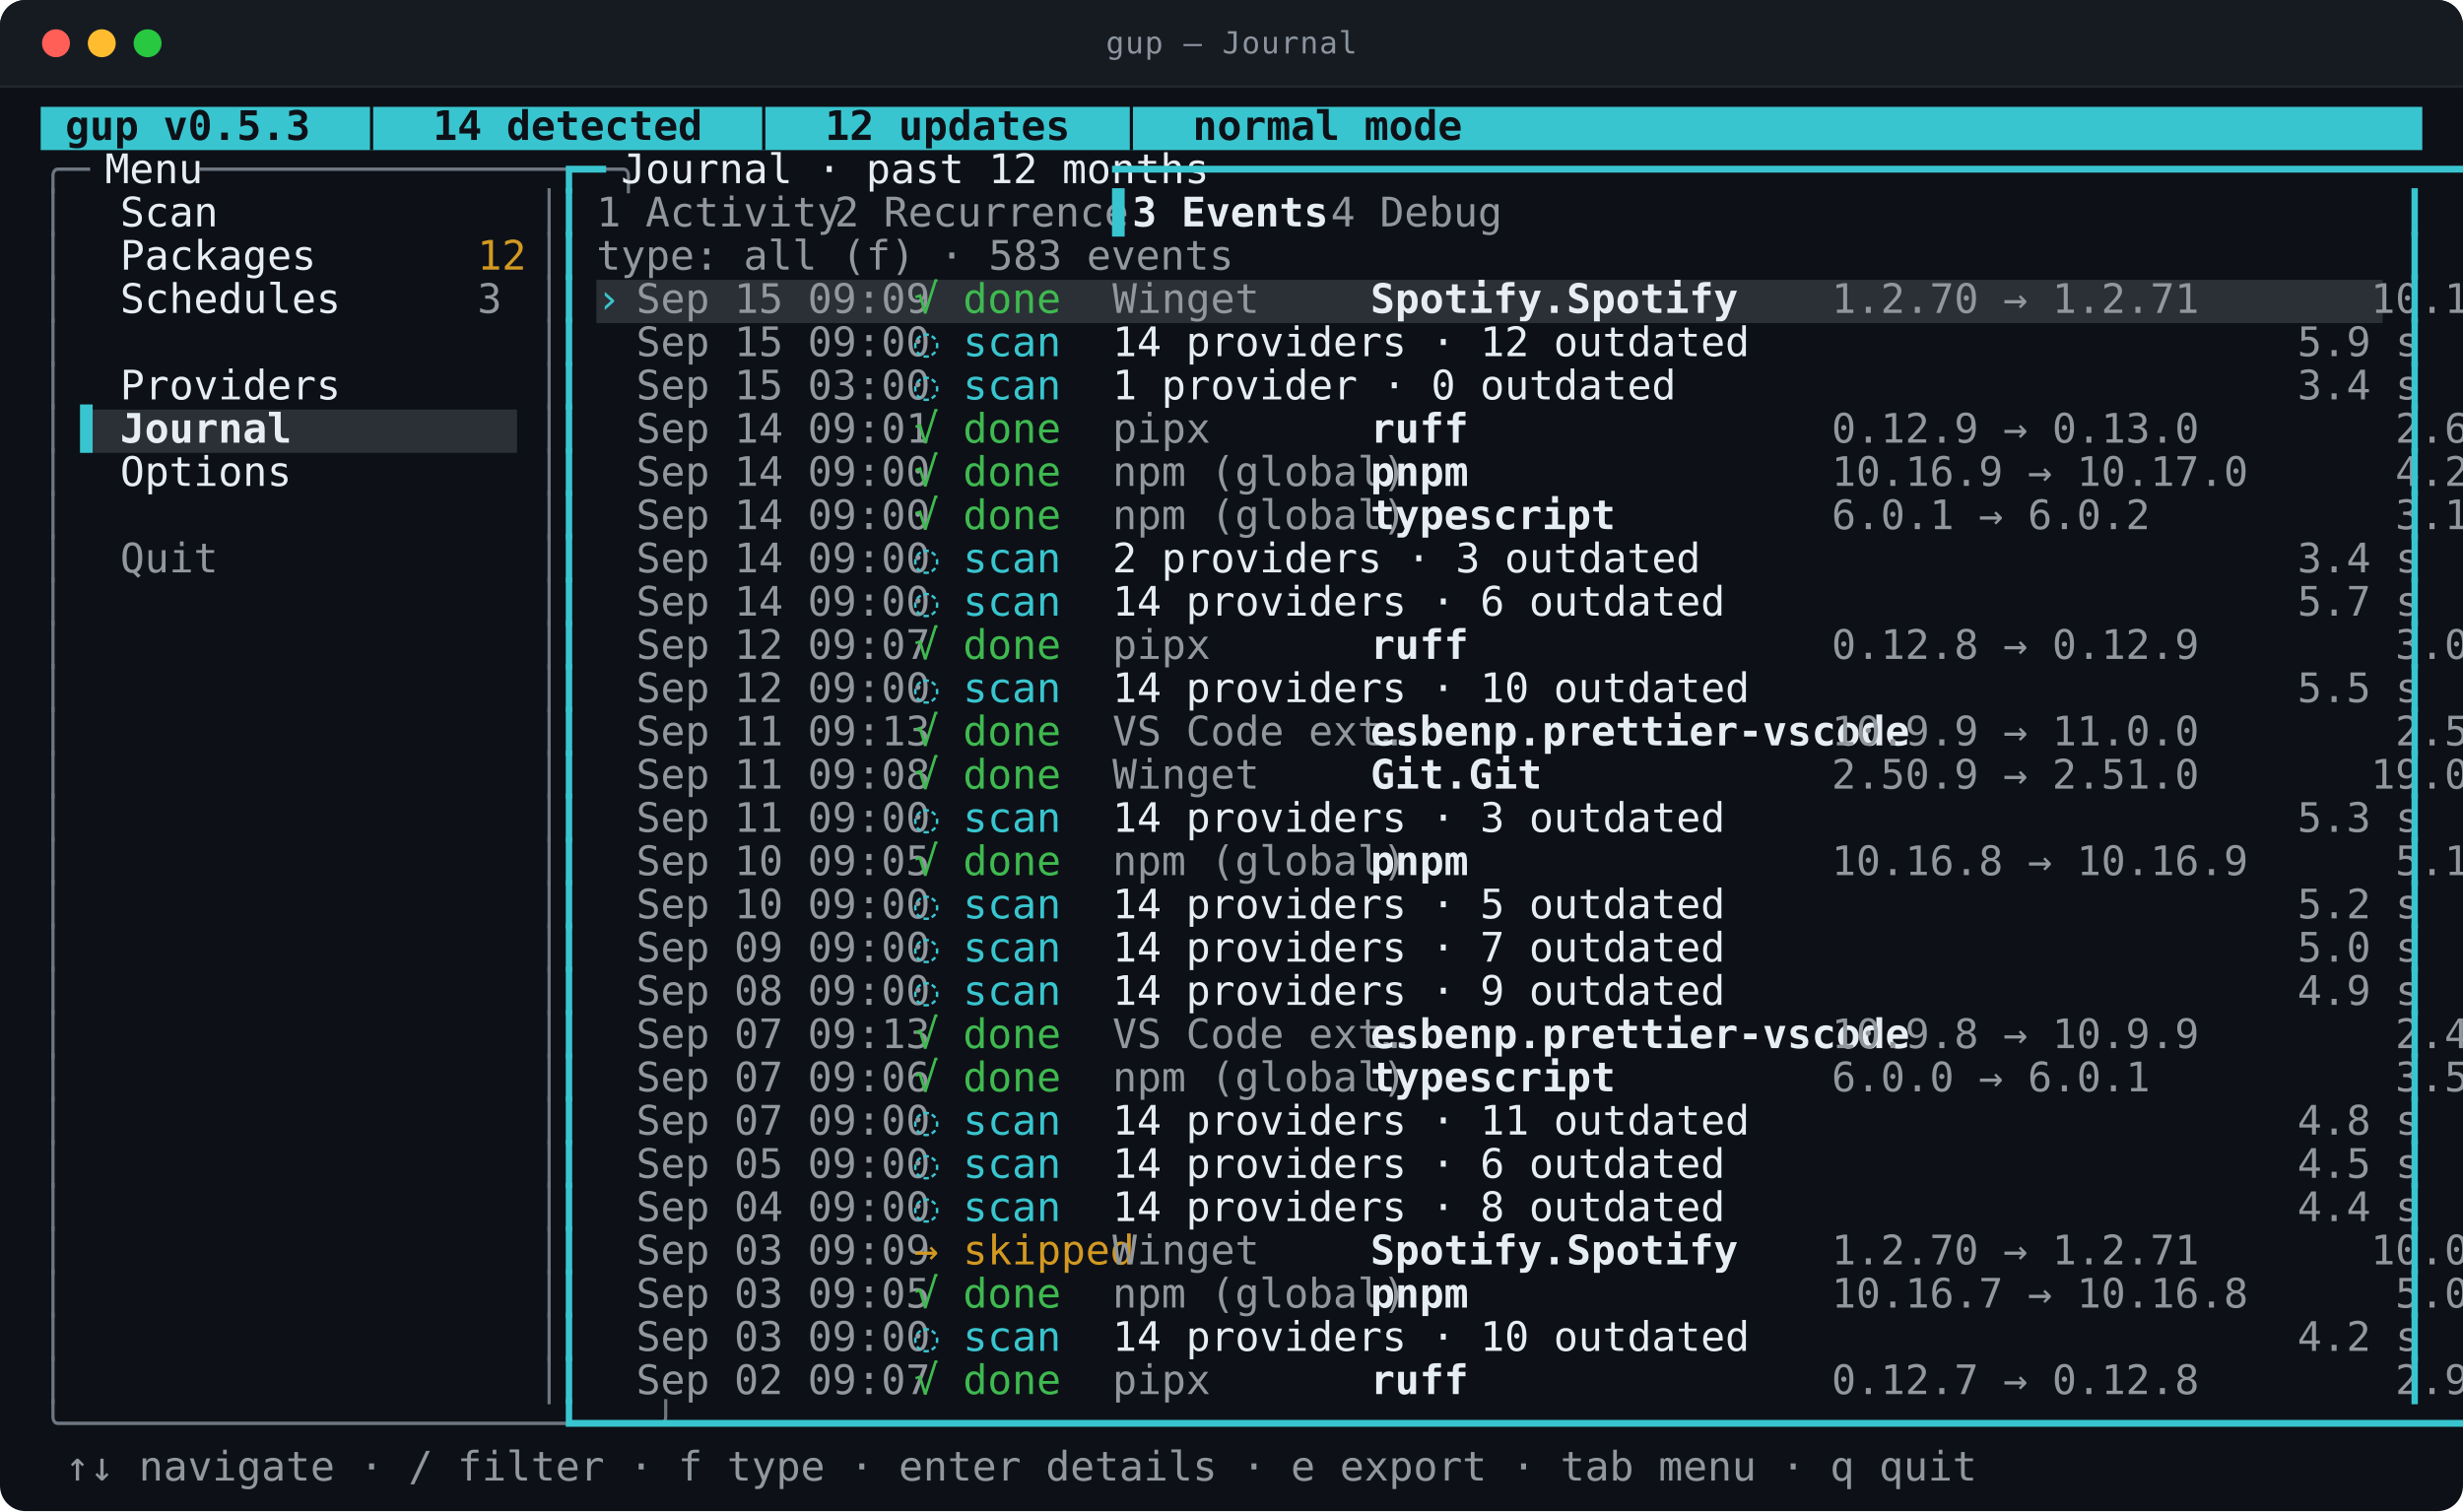
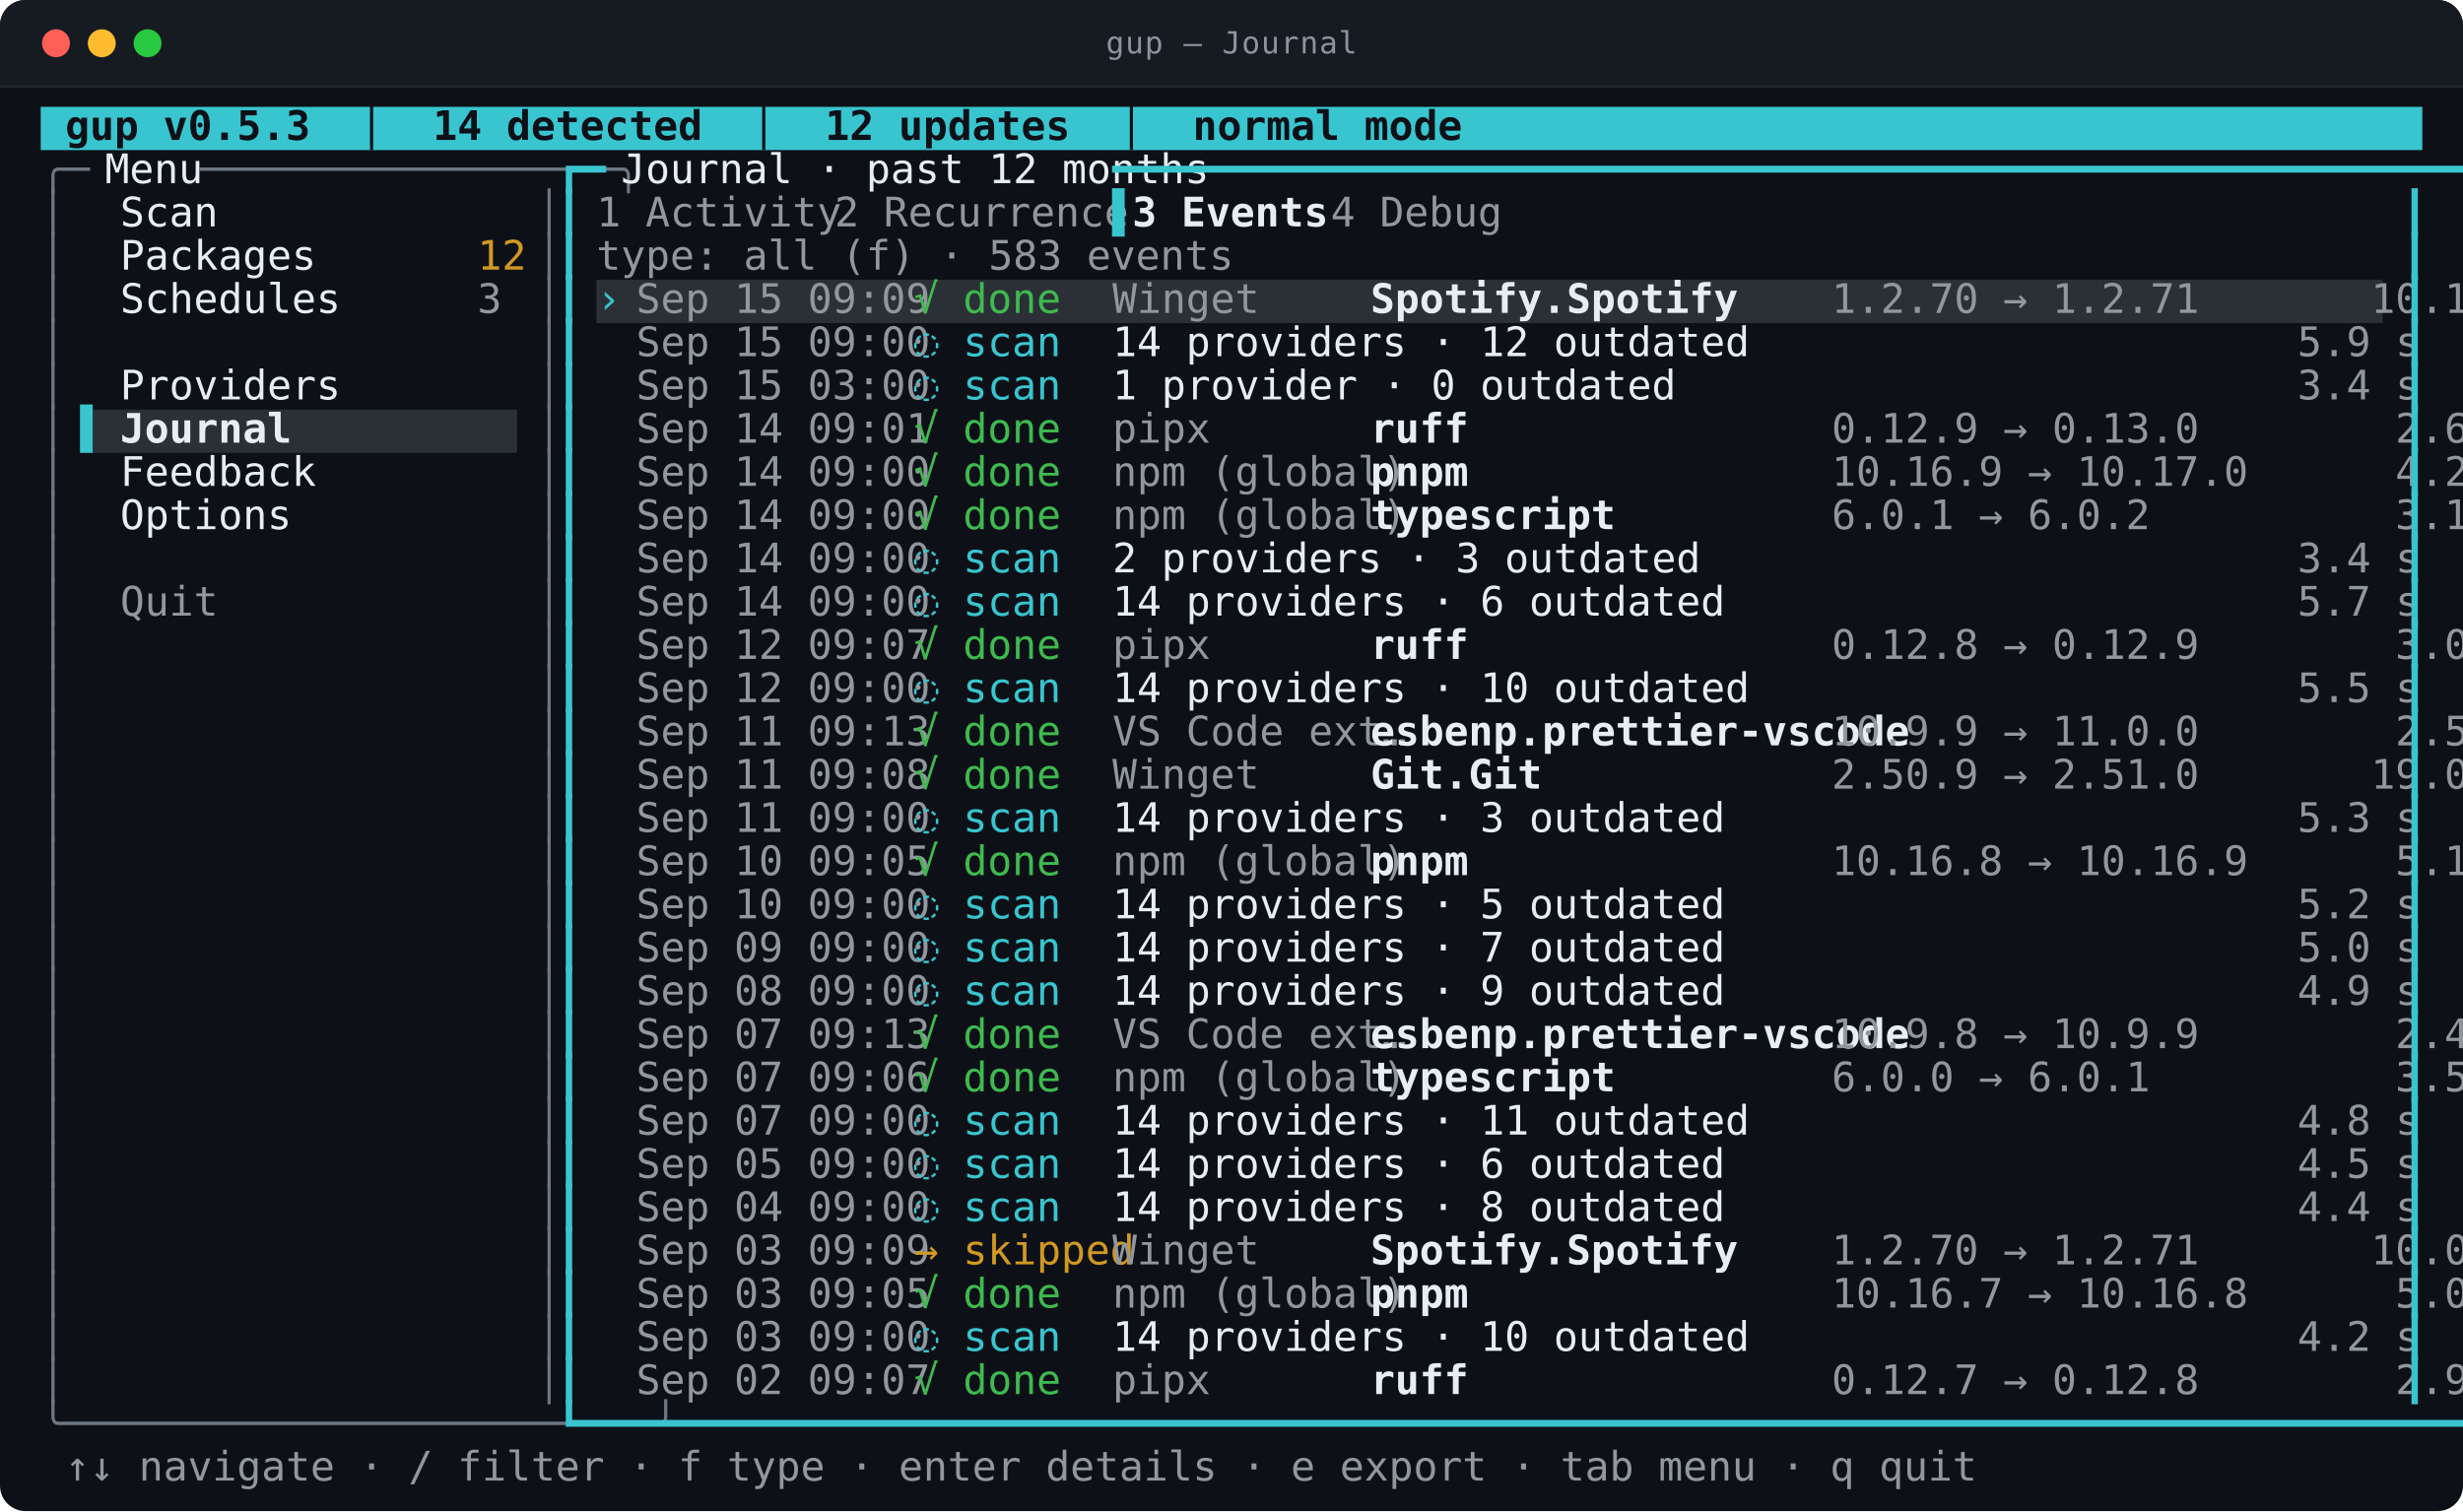
<svg xmlns="http://www.w3.org/2000/svg" viewBox="0 0 968.0 594.0" width="968.0" height="594.0" role="img" aria-labelledby="t d">
  <style>
text{font-family:ui-monospace,SFMono-Regular,"SF Mono",Menlo,Consolas,"DejaVu Sans Mono",monospace;font-size:16px}
.t{font-size:12px;letter-spacing:.4px;fill:#8b949e}
.b{font-weight:700}
.i{font-style:italic}
.u{text-decoration:underline}
.s{text-decoration:line-through}
.us{text-decoration:underline line-through}
.d{opacity:0.62}
.c0{fill:#39c5cf}
.c1{fill:#2b3036}
.c2{fill:#0d1117}
.c3{fill:#6e7681}
.c4{fill:#e6edf3}
.c5{fill:#91979d}
.c6{fill:#d29922}
.c7{fill:#3fb950}
</style>
  <rect y="0.0" width="968.0" height="594.0" rx="10.0" fill="#0d1117" />
  <rect y="0.0" width="968.0" height="34.0" rx="10.0" fill="#161b22" />
  <rect y="24.0" width="968.0" height="10.0" fill="#161b22" />
  <line x1="0.0" y1="34.0" x2="968.0" y2="34.0" stroke="#21262d" />
  <circle cx="22.0" cy="17.0" r="5.5" fill="#ff5f57" />
  <circle cx="40.0" cy="17.0" r="5.5" fill="#febc2e" />
  <circle cx="58.0" cy="17.0" r="5.5" fill="#28c840" />
  <text class="t" x="484.0" y="21.0" text-anchor="middle">gup — Journal</text>
  <rect class="c0" x="16.0" y="42.0" width="936.0" height="17.0" />
  <rect class="c1" x="234.4" y="110.0" width="702.0" height="17.0" />
  <rect class="c1" x="31.6" y="161.0" width="171.6" height="17.0" />
  <text class="c2 b" x="16.0" y="55.0" textLength="452.4" lengthAdjust="spacingAndGlyphs" xml:space="preserve"> gup v0.5.3  │  14 detected  │  12 updates  │  normal mode</text>
  <text class="c3" x="16.0" y="72.0" textLength="15.6" lengthAdjust="spacingAndGlyphs" xml:space="preserve">╭─</text>
  <text class="c4" x="31.6" y="72.0" textLength="46.8" lengthAdjust="spacingAndGlyphs" xml:space="preserve"> Menu </text>
  <text class="c3" x="78.4" y="72.0" textLength="140.4" lengthAdjust="spacingAndGlyphs" xml:space="preserve">─────────────────╮</text>
  <text class="c0" x="218.8" y="72.0" textLength="15.6" lengthAdjust="spacingAndGlyphs" xml:space="preserve">┏━</text>
  <text class="c4" x="234.4" y="72.0" textLength="202.8" lengthAdjust="spacingAndGlyphs" xml:space="preserve"> Journal · past 12 months </text>
  <text class="c0" x="437.2" y="72.0" textLength="514.8" lengthAdjust="spacingAndGlyphs" xml:space="preserve">━━━━━━━━━━━━━━━━━━━━━━━━━━━━━━━━━━━━━━━━━━━━━━━━━━━━━━━━━━━━━━━━━┓</text>
  <text class="c3" x="16.0" y="89.0" textLength="7.8" lengthAdjust="spacingAndGlyphs" xml:space="preserve">│</text>
  <text class="c4" x="47.2" y="89.0" textLength="140.4" lengthAdjust="spacingAndGlyphs" xml:space="preserve">Scan              </text>
  <text class="c3" x="211.0" y="89.0" textLength="7.8" lengthAdjust="spacingAndGlyphs" xml:space="preserve">│</text>
  <text class="c0" x="218.8" y="89.0" textLength="7.8" lengthAdjust="spacingAndGlyphs" xml:space="preserve">┃</text>
  <text class="c5" x="234.4" y="89.0" textLength="78.0" lengthAdjust="spacingAndGlyphs" xml:space="preserve">1 Activity</text>
  <text class="c5" x="328.0" y="89.0" textLength="93.6" lengthAdjust="spacingAndGlyphs" xml:space="preserve">2 Recurrence</text>
  <text class="c0" x="437.2" y="89.0" textLength="7.8" lengthAdjust="spacingAndGlyphs" xml:space="preserve">▌</text>
  <text class="c4 b" x="445.0" y="89.0" textLength="62.4" lengthAdjust="spacingAndGlyphs" xml:space="preserve">3 Events</text>
  <text class="c5" x="523.0" y="89.0" textLength="54.6" lengthAdjust="spacingAndGlyphs" xml:space="preserve">4 Debug</text>
  <text class="c0" x="944.2" y="89.0" textLength="7.8" lengthAdjust="spacingAndGlyphs" xml:space="preserve">┃</text>
  <text class="c3" x="16.0" y="106.0" textLength="7.8" lengthAdjust="spacingAndGlyphs" xml:space="preserve">│</text>
  <text class="c4" x="47.2" y="106.0" textLength="140.4" lengthAdjust="spacingAndGlyphs" xml:space="preserve">Packages          </text>
  <text class="c6" x="187.6" y="106.0" textLength="15.6" lengthAdjust="spacingAndGlyphs" xml:space="preserve">12</text>
  <text class="c3" x="211.0" y="106.0" textLength="7.8" lengthAdjust="spacingAndGlyphs" xml:space="preserve">│</text>
  <text class="c0" x="218.8" y="106.0" textLength="7.8" lengthAdjust="spacingAndGlyphs" xml:space="preserve">┃</text>
  <text class="c5" x="234.4" y="106.0" textLength="202.8" lengthAdjust="spacingAndGlyphs" xml:space="preserve">type: all (f) · 583 events</text>
  <text class="c0" x="944.2" y="106.0" textLength="7.8" lengthAdjust="spacingAndGlyphs" xml:space="preserve">┃</text>
  <text class="c3" x="16.0" y="123.0" textLength="7.8" lengthAdjust="spacingAndGlyphs" xml:space="preserve">│</text>
  <text class="c4" x="47.2" y="123.0" textLength="140.4" lengthAdjust="spacingAndGlyphs" xml:space="preserve">Schedules         </text>
  <text class="c5" x="187.6" y="123.0" textLength="7.8" lengthAdjust="spacingAndGlyphs" xml:space="preserve">3</text>
  <text class="c3" x="211.0" y="123.0" textLength="7.8" lengthAdjust="spacingAndGlyphs" xml:space="preserve">│</text>
  <text class="c0" x="218.8" y="123.0" textLength="7.8" lengthAdjust="spacingAndGlyphs" xml:space="preserve">┃</text>
  <text class="c0" x="234.4" y="123.0" textLength="15.6" lengthAdjust="spacingAndGlyphs" xml:space="preserve">› </text>
  <text class="c5" x="250.0" y="123.0" textLength="109.2" lengthAdjust="spacingAndGlyphs" xml:space="preserve">Sep 15 09:09  </text>
  <text class="c7" x="359.2" y="123.0" textLength="78.0" lengthAdjust="spacingAndGlyphs" xml:space="preserve">√ done    </text>
  <text class="c5" x="437.2" y="123.0" textLength="101.4" lengthAdjust="spacingAndGlyphs" xml:space="preserve">Winget       </text>
  <text class="c4 b" x="538.6" y="123.0" textLength="171.6" lengthAdjust="spacingAndGlyphs" xml:space="preserve">Spotify.Spotify       </text>
  <text class="c5" x="710.2" y="123.0" textLength="226.2" lengthAdjust="spacingAndGlyphs" xml:space="preserve"> 1.2.70 → 1.2.71       10.1 s</text>
  <text class="c0" x="944.2" y="123.0" textLength="7.8" lengthAdjust="spacingAndGlyphs" xml:space="preserve">┃</text>
  <text class="c3" x="16.0" y="140.0" textLength="7.8" lengthAdjust="spacingAndGlyphs" xml:space="preserve">│</text>
  <text class="c3" x="211.0" y="140.0" textLength="7.8" lengthAdjust="spacingAndGlyphs" xml:space="preserve">│</text>
  <text class="c0" x="218.8" y="140.0" textLength="7.8" lengthAdjust="spacingAndGlyphs" xml:space="preserve">┃</text>
  <text class="c5" x="250.0" y="140.0" textLength="109.2" lengthAdjust="spacingAndGlyphs" xml:space="preserve">Sep 15 09:00  </text>
  <text class="c0" x="359.2" y="140.0" textLength="78.0" lengthAdjust="spacingAndGlyphs" xml:space="preserve">◌ scan    </text>
  <text class="c4" x="437.2" y="140.0" textLength="436.8" lengthAdjust="spacingAndGlyphs" xml:space="preserve">14 providers · 12 outdated                              </text>
  <text class="c5" x="874.0" y="140.0" textLength="62.4" lengthAdjust="spacingAndGlyphs" xml:space="preserve">   5.9 s</text>
  <text class="c0" x="944.2" y="140.0" textLength="7.8" lengthAdjust="spacingAndGlyphs" xml:space="preserve">┃</text>
  <text class="c3" x="16.0" y="157.0" textLength="7.8" lengthAdjust="spacingAndGlyphs" xml:space="preserve">│</text>
  <text class="c4" x="47.2" y="157.0" textLength="140.4" lengthAdjust="spacingAndGlyphs" xml:space="preserve">Providers         </text>
  <text class="c3" x="211.0" y="157.0" textLength="7.8" lengthAdjust="spacingAndGlyphs" xml:space="preserve">│</text>
  <text class="c0" x="218.8" y="157.0" textLength="7.8" lengthAdjust="spacingAndGlyphs" xml:space="preserve">┃</text>
  <text class="c5" x="250.0" y="157.0" textLength="109.2" lengthAdjust="spacingAndGlyphs" xml:space="preserve">Sep 15 03:00  </text>
  <text class="c0" x="359.2" y="157.0" textLength="78.0" lengthAdjust="spacingAndGlyphs" xml:space="preserve">◌ scan    </text>
  <text class="c4" x="437.2" y="157.0" textLength="436.8" lengthAdjust="spacingAndGlyphs" xml:space="preserve">1 provider · 0 outdated                                 </text>
  <text class="c5" x="874.0" y="157.0" textLength="62.4" lengthAdjust="spacingAndGlyphs" xml:space="preserve">   3.4 s</text>
  <text class="c0" x="944.2" y="157.0" textLength="7.8" lengthAdjust="spacingAndGlyphs" xml:space="preserve">┃</text>
  <text class="c3" x="16.0" y="174.0" textLength="7.8" lengthAdjust="spacingAndGlyphs" xml:space="preserve">│</text>
  <text class="c0" x="31.6" y="174.0" textLength="15.6" lengthAdjust="spacingAndGlyphs" xml:space="preserve">▌ </text>
  <text class="c4 b" x="47.2" y="174.0" textLength="140.4" lengthAdjust="spacingAndGlyphs" xml:space="preserve">Journal           </text>
  <text class="c3" x="211.0" y="174.0" textLength="7.8" lengthAdjust="spacingAndGlyphs" xml:space="preserve">│</text>
  <text class="c0" x="218.8" y="174.0" textLength="7.8" lengthAdjust="spacingAndGlyphs" xml:space="preserve">┃</text>
  <text class="c5" x="250.0" y="174.0" textLength="109.2" lengthAdjust="spacingAndGlyphs" xml:space="preserve">Sep 14 09:01  </text>
  <text class="c7" x="359.2" y="174.0" textLength="78.0" lengthAdjust="spacingAndGlyphs" xml:space="preserve">√ done    </text>
  <text class="c5" x="437.2" y="174.0" textLength="101.4" lengthAdjust="spacingAndGlyphs" xml:space="preserve">pipx         </text>
  <text class="c4 b" x="538.6" y="174.0" textLength="171.6" lengthAdjust="spacingAndGlyphs" xml:space="preserve">ruff                  </text>
  <text class="c5" x="710.2" y="174.0" textLength="226.2" lengthAdjust="spacingAndGlyphs" xml:space="preserve"> 0.12.9 → 0.13.0        2.6 s</text>
  <text class="c0" x="944.2" y="174.0" textLength="7.8" lengthAdjust="spacingAndGlyphs" xml:space="preserve">┃</text>
  <text class="c3" x="16.0" y="191.0" textLength="7.8" lengthAdjust="spacingAndGlyphs" xml:space="preserve">│</text>
-   <text class="c4" x="47.2" y="191.0" textLength="140.4" lengthAdjust="spacingAndGlyphs" xml:space="preserve">Options           </text>
+   <text class="c4" x="47.2" y="191.0" textLength="140.4" lengthAdjust="spacingAndGlyphs" xml:space="preserve">Feedback          </text>
  <text class="c3" x="211.0" y="191.0" textLength="7.8" lengthAdjust="spacingAndGlyphs" xml:space="preserve">│</text>
  <text class="c0" x="218.8" y="191.0" textLength="7.8" lengthAdjust="spacingAndGlyphs" xml:space="preserve">┃</text>
  <text class="c5" x="250.0" y="191.0" textLength="109.2" lengthAdjust="spacingAndGlyphs" xml:space="preserve">Sep 14 09:00  </text>
  <text class="c7" x="359.2" y="191.0" textLength="78.0" lengthAdjust="spacingAndGlyphs" xml:space="preserve">√ done    </text>
  <text class="c5" x="437.2" y="191.0" textLength="101.4" lengthAdjust="spacingAndGlyphs" xml:space="preserve">npm (global) </text>
  <text class="c4 b" x="538.6" y="191.0" textLength="171.6" lengthAdjust="spacingAndGlyphs" xml:space="preserve">pnpm                  </text>
  <text class="c5" x="710.2" y="191.0" textLength="226.2" lengthAdjust="spacingAndGlyphs" xml:space="preserve"> 10.16.9 → 10.17.0      4.2 s</text>
  <text class="c0" x="944.2" y="191.0" textLength="7.8" lengthAdjust="spacingAndGlyphs" xml:space="preserve">┃</text>
  <text class="c3" x="16.0" y="208.0" textLength="7.8" lengthAdjust="spacingAndGlyphs" xml:space="preserve">│</text>
+   <text class="c4" x="47.2" y="208.0" textLength="140.4" lengthAdjust="spacingAndGlyphs" xml:space="preserve">Options           </text>
  <text class="c3" x="211.0" y="208.0" textLength="7.8" lengthAdjust="spacingAndGlyphs" xml:space="preserve">│</text>
  <text class="c0" x="218.8" y="208.0" textLength="7.8" lengthAdjust="spacingAndGlyphs" xml:space="preserve">┃</text>
  <text class="c5" x="250.0" y="208.0" textLength="109.2" lengthAdjust="spacingAndGlyphs" xml:space="preserve">Sep 14 09:00  </text>
  <text class="c7" x="359.2" y="208.0" textLength="78.0" lengthAdjust="spacingAndGlyphs" xml:space="preserve">√ done    </text>
  <text class="c5" x="437.2" y="208.0" textLength="101.4" lengthAdjust="spacingAndGlyphs" xml:space="preserve">npm (global) </text>
  <text class="c4 b" x="538.6" y="208.0" textLength="171.6" lengthAdjust="spacingAndGlyphs" xml:space="preserve">typescript            </text>
  <text class="c5" x="710.2" y="208.0" textLength="226.2" lengthAdjust="spacingAndGlyphs" xml:space="preserve"> 6.0.1 → 6.0.2          3.1 s</text>
  <text class="c0" x="944.2" y="208.0" textLength="7.8" lengthAdjust="spacingAndGlyphs" xml:space="preserve">┃</text>
  <text class="c3" x="16.0" y="225.0" textLength="7.8" lengthAdjust="spacingAndGlyphs" xml:space="preserve">│</text>
-   <text class="c5" x="47.2" y="225.0" textLength="140.4" lengthAdjust="spacingAndGlyphs" xml:space="preserve">Quit              </text>
  <text class="c3" x="211.0" y="225.0" textLength="7.8" lengthAdjust="spacingAndGlyphs" xml:space="preserve">│</text>
  <text class="c0" x="218.8" y="225.0" textLength="7.8" lengthAdjust="spacingAndGlyphs" xml:space="preserve">┃</text>
  <text class="c5" x="250.0" y="225.0" textLength="109.2" lengthAdjust="spacingAndGlyphs" xml:space="preserve">Sep 14 09:00  </text>
  <text class="c0" x="359.2" y="225.0" textLength="78.0" lengthAdjust="spacingAndGlyphs" xml:space="preserve">◌ scan    </text>
  <text class="c4" x="437.2" y="225.0" textLength="436.8" lengthAdjust="spacingAndGlyphs" xml:space="preserve">2 providers · 3 outdated                                </text>
  <text class="c5" x="874.0" y="225.0" textLength="62.4" lengthAdjust="spacingAndGlyphs" xml:space="preserve">   3.4 s</text>
  <text class="c0" x="944.2" y="225.0" textLength="7.8" lengthAdjust="spacingAndGlyphs" xml:space="preserve">┃</text>
  <text class="c3" x="16.0" y="242.0" textLength="7.8" lengthAdjust="spacingAndGlyphs" xml:space="preserve">│</text>
+   <text class="c5" x="47.2" y="242.0" textLength="140.4" lengthAdjust="spacingAndGlyphs" xml:space="preserve">Quit              </text>
  <text class="c3" x="211.0" y="242.0" textLength="7.8" lengthAdjust="spacingAndGlyphs" xml:space="preserve">│</text>
  <text class="c0" x="218.8" y="242.0" textLength="7.8" lengthAdjust="spacingAndGlyphs" xml:space="preserve">┃</text>
  <text class="c5" x="250.0" y="242.0" textLength="109.2" lengthAdjust="spacingAndGlyphs" xml:space="preserve">Sep 14 09:00  </text>
  <text class="c0" x="359.2" y="242.0" textLength="78.0" lengthAdjust="spacingAndGlyphs" xml:space="preserve">◌ scan    </text>
  <text class="c4" x="437.2" y="242.0" textLength="436.8" lengthAdjust="spacingAndGlyphs" xml:space="preserve">14 providers · 6 outdated                               </text>
  <text class="c5" x="874.0" y="242.0" textLength="62.4" lengthAdjust="spacingAndGlyphs" xml:space="preserve">   5.7 s</text>
  <text class="c0" x="944.2" y="242.0" textLength="7.8" lengthAdjust="spacingAndGlyphs" xml:space="preserve">┃</text>
  <text class="c3" x="16.0" y="259.0" textLength="7.8" lengthAdjust="spacingAndGlyphs" xml:space="preserve">│</text>
  <text class="c3" x="211.0" y="259.0" textLength="7.8" lengthAdjust="spacingAndGlyphs" xml:space="preserve">│</text>
  <text class="c0" x="218.8" y="259.0" textLength="7.8" lengthAdjust="spacingAndGlyphs" xml:space="preserve">┃</text>
  <text class="c5" x="250.0" y="259.0" textLength="109.2" lengthAdjust="spacingAndGlyphs" xml:space="preserve">Sep 12 09:07  </text>
  <text class="c7" x="359.2" y="259.0" textLength="78.0" lengthAdjust="spacingAndGlyphs" xml:space="preserve">√ done    </text>
  <text class="c5" x="437.2" y="259.0" textLength="101.4" lengthAdjust="spacingAndGlyphs" xml:space="preserve">pipx         </text>
  <text class="c4 b" x="538.6" y="259.0" textLength="171.6" lengthAdjust="spacingAndGlyphs" xml:space="preserve">ruff                  </text>
  <text class="c5" x="710.2" y="259.0" textLength="226.2" lengthAdjust="spacingAndGlyphs" xml:space="preserve"> 0.12.8 → 0.12.9        3.0 s</text>
  <text class="c0" x="944.2" y="259.0" textLength="7.8" lengthAdjust="spacingAndGlyphs" xml:space="preserve">┃</text>
  <text class="c3" x="16.0" y="276.0" textLength="7.8" lengthAdjust="spacingAndGlyphs" xml:space="preserve">│</text>
  <text class="c3" x="211.0" y="276.0" textLength="7.8" lengthAdjust="spacingAndGlyphs" xml:space="preserve">│</text>
  <text class="c0" x="218.8" y="276.0" textLength="7.8" lengthAdjust="spacingAndGlyphs" xml:space="preserve">┃</text>
  <text class="c5" x="250.0" y="276.0" textLength="109.2" lengthAdjust="spacingAndGlyphs" xml:space="preserve">Sep 12 09:00  </text>
  <text class="c0" x="359.2" y="276.0" textLength="78.0" lengthAdjust="spacingAndGlyphs" xml:space="preserve">◌ scan    </text>
  <text class="c4" x="437.2" y="276.0" textLength="436.8" lengthAdjust="spacingAndGlyphs" xml:space="preserve">14 providers · 10 outdated                              </text>
  <text class="c5" x="874.0" y="276.0" textLength="62.4" lengthAdjust="spacingAndGlyphs" xml:space="preserve">   5.5 s</text>
  <text class="c0" x="944.2" y="276.0" textLength="7.8" lengthAdjust="spacingAndGlyphs" xml:space="preserve">┃</text>
  <text class="c3" x="16.0" y="293.0" textLength="7.8" lengthAdjust="spacingAndGlyphs" xml:space="preserve">│</text>
  <text class="c3" x="211.0" y="293.0" textLength="7.8" lengthAdjust="spacingAndGlyphs" xml:space="preserve">│</text>
  <text class="c0" x="218.8" y="293.0" textLength="7.8" lengthAdjust="spacingAndGlyphs" xml:space="preserve">┃</text>
  <text class="c5" x="250.0" y="293.0" textLength="109.2" lengthAdjust="spacingAndGlyphs" xml:space="preserve">Sep 11 09:13  </text>
  <text class="c7" x="359.2" y="293.0" textLength="78.0" lengthAdjust="spacingAndGlyphs" xml:space="preserve">√ done    </text>
  <text class="c5" x="437.2" y="293.0" textLength="101.4" lengthAdjust="spacingAndGlyphs" xml:space="preserve">VS Code ext… </text>
  <text class="c4 b" x="538.6" y="293.0" textLength="171.6" lengthAdjust="spacingAndGlyphs" xml:space="preserve">esbenp.prettier-vscode</text>
  <text class="c5" x="710.2" y="293.0" textLength="226.2" lengthAdjust="spacingAndGlyphs" xml:space="preserve"> 10.9.9 → 11.0.0        2.5 s</text>
  <text class="c0" x="944.2" y="293.0" textLength="7.8" lengthAdjust="spacingAndGlyphs" xml:space="preserve">┃</text>
  <text class="c3" x="16.0" y="310.0" textLength="7.8" lengthAdjust="spacingAndGlyphs" xml:space="preserve">│</text>
  <text class="c3" x="211.0" y="310.0" textLength="7.8" lengthAdjust="spacingAndGlyphs" xml:space="preserve">│</text>
  <text class="c0" x="218.8" y="310.0" textLength="7.8" lengthAdjust="spacingAndGlyphs" xml:space="preserve">┃</text>
  <text class="c5" x="250.0" y="310.0" textLength="109.2" lengthAdjust="spacingAndGlyphs" xml:space="preserve">Sep 11 09:08  </text>
  <text class="c7" x="359.2" y="310.0" textLength="78.0" lengthAdjust="spacingAndGlyphs" xml:space="preserve">√ done    </text>
  <text class="c5" x="437.2" y="310.0" textLength="101.4" lengthAdjust="spacingAndGlyphs" xml:space="preserve">Winget       </text>
  <text class="c4 b" x="538.6" y="310.0" textLength="171.6" lengthAdjust="spacingAndGlyphs" xml:space="preserve">Git.Git               </text>
  <text class="c5" x="710.2" y="310.0" textLength="226.2" lengthAdjust="spacingAndGlyphs" xml:space="preserve"> 2.50.9 → 2.51.0       19.0 s</text>
  <text class="c0" x="944.2" y="310.0" textLength="7.8" lengthAdjust="spacingAndGlyphs" xml:space="preserve">┃</text>
  <text class="c3" x="16.0" y="327.0" textLength="7.8" lengthAdjust="spacingAndGlyphs" xml:space="preserve">│</text>
  <text class="c3" x="211.0" y="327.0" textLength="7.8" lengthAdjust="spacingAndGlyphs" xml:space="preserve">│</text>
  <text class="c0" x="218.8" y="327.0" textLength="7.8" lengthAdjust="spacingAndGlyphs" xml:space="preserve">┃</text>
  <text class="c5" x="250.0" y="327.0" textLength="109.2" lengthAdjust="spacingAndGlyphs" xml:space="preserve">Sep 11 09:00  </text>
  <text class="c0" x="359.2" y="327.0" textLength="78.0" lengthAdjust="spacingAndGlyphs" xml:space="preserve">◌ scan    </text>
  <text class="c4" x="437.2" y="327.0" textLength="436.8" lengthAdjust="spacingAndGlyphs" xml:space="preserve">14 providers · 3 outdated                               </text>
  <text class="c5" x="874.0" y="327.0" textLength="62.4" lengthAdjust="spacingAndGlyphs" xml:space="preserve">   5.3 s</text>
  <text class="c0" x="944.2" y="327.0" textLength="7.8" lengthAdjust="spacingAndGlyphs" xml:space="preserve">┃</text>
  <text class="c3" x="16.0" y="344.0" textLength="7.8" lengthAdjust="spacingAndGlyphs" xml:space="preserve">│</text>
  <text class="c3" x="211.0" y="344.0" textLength="7.8" lengthAdjust="spacingAndGlyphs" xml:space="preserve">│</text>
  <text class="c0" x="218.8" y="344.0" textLength="7.8" lengthAdjust="spacingAndGlyphs" xml:space="preserve">┃</text>
  <text class="c5" x="250.0" y="344.0" textLength="109.2" lengthAdjust="spacingAndGlyphs" xml:space="preserve">Sep 10 09:05  </text>
  <text class="c7" x="359.2" y="344.0" textLength="78.0" lengthAdjust="spacingAndGlyphs" xml:space="preserve">√ done    </text>
  <text class="c5" x="437.2" y="344.0" textLength="101.4" lengthAdjust="spacingAndGlyphs" xml:space="preserve">npm (global) </text>
  <text class="c4 b" x="538.6" y="344.0" textLength="171.6" lengthAdjust="spacingAndGlyphs" xml:space="preserve">pnpm                  </text>
  <text class="c5" x="710.2" y="344.0" textLength="226.2" lengthAdjust="spacingAndGlyphs" xml:space="preserve"> 10.16.8 → 10.16.9      5.1 s</text>
  <text class="c0" x="944.2" y="344.0" textLength="7.8" lengthAdjust="spacingAndGlyphs" xml:space="preserve">┃</text>
  <text class="c3" x="16.0" y="361.0" textLength="7.8" lengthAdjust="spacingAndGlyphs" xml:space="preserve">│</text>
  <text class="c3" x="211.0" y="361.0" textLength="7.8" lengthAdjust="spacingAndGlyphs" xml:space="preserve">│</text>
  <text class="c0" x="218.8" y="361.0" textLength="7.8" lengthAdjust="spacingAndGlyphs" xml:space="preserve">┃</text>
  <text class="c5" x="250.0" y="361.0" textLength="109.2" lengthAdjust="spacingAndGlyphs" xml:space="preserve">Sep 10 09:00  </text>
  <text class="c0" x="359.2" y="361.0" textLength="78.0" lengthAdjust="spacingAndGlyphs" xml:space="preserve">◌ scan    </text>
  <text class="c4" x="437.2" y="361.0" textLength="436.8" lengthAdjust="spacingAndGlyphs" xml:space="preserve">14 providers · 5 outdated                               </text>
  <text class="c5" x="874.0" y="361.0" textLength="62.4" lengthAdjust="spacingAndGlyphs" xml:space="preserve">   5.2 s</text>
  <text class="c0" x="944.2" y="361.0" textLength="7.8" lengthAdjust="spacingAndGlyphs" xml:space="preserve">┃</text>
  <text class="c3" x="16.0" y="378.0" textLength="7.8" lengthAdjust="spacingAndGlyphs" xml:space="preserve">│</text>
  <text class="c3" x="211.0" y="378.0" textLength="7.8" lengthAdjust="spacingAndGlyphs" xml:space="preserve">│</text>
  <text class="c0" x="218.8" y="378.0" textLength="7.8" lengthAdjust="spacingAndGlyphs" xml:space="preserve">┃</text>
  <text class="c5" x="250.0" y="378.0" textLength="109.2" lengthAdjust="spacingAndGlyphs" xml:space="preserve">Sep 09 09:00  </text>
  <text class="c0" x="359.2" y="378.0" textLength="78.0" lengthAdjust="spacingAndGlyphs" xml:space="preserve">◌ scan    </text>
  <text class="c4" x="437.2" y="378.0" textLength="436.8" lengthAdjust="spacingAndGlyphs" xml:space="preserve">14 providers · 7 outdated                               </text>
  <text class="c5" x="874.0" y="378.0" textLength="62.4" lengthAdjust="spacingAndGlyphs" xml:space="preserve">   5.0 s</text>
  <text class="c0" x="944.2" y="378.0" textLength="7.8" lengthAdjust="spacingAndGlyphs" xml:space="preserve">┃</text>
  <text class="c3" x="16.0" y="395.0" textLength="7.8" lengthAdjust="spacingAndGlyphs" xml:space="preserve">│</text>
  <text class="c3" x="211.0" y="395.0" textLength="7.8" lengthAdjust="spacingAndGlyphs" xml:space="preserve">│</text>
  <text class="c0" x="218.8" y="395.0" textLength="7.8" lengthAdjust="spacingAndGlyphs" xml:space="preserve">┃</text>
  <text class="c5" x="250.0" y="395.0" textLength="109.2" lengthAdjust="spacingAndGlyphs" xml:space="preserve">Sep 08 09:00  </text>
  <text class="c0" x="359.2" y="395.0" textLength="78.0" lengthAdjust="spacingAndGlyphs" xml:space="preserve">◌ scan    </text>
  <text class="c4" x="437.2" y="395.0" textLength="436.8" lengthAdjust="spacingAndGlyphs" xml:space="preserve">14 providers · 9 outdated                               </text>
  <text class="c5" x="874.0" y="395.0" textLength="62.4" lengthAdjust="spacingAndGlyphs" xml:space="preserve">   4.9 s</text>
  <text class="c0" x="944.2" y="395.0" textLength="7.8" lengthAdjust="spacingAndGlyphs" xml:space="preserve">┃</text>
  <text class="c3" x="16.0" y="412.0" textLength="7.8" lengthAdjust="spacingAndGlyphs" xml:space="preserve">│</text>
  <text class="c3" x="211.0" y="412.0" textLength="7.8" lengthAdjust="spacingAndGlyphs" xml:space="preserve">│</text>
  <text class="c0" x="218.8" y="412.0" textLength="7.8" lengthAdjust="spacingAndGlyphs" xml:space="preserve">┃</text>
  <text class="c5" x="250.0" y="412.0" textLength="109.2" lengthAdjust="spacingAndGlyphs" xml:space="preserve">Sep 07 09:13  </text>
  <text class="c7" x="359.2" y="412.0" textLength="78.0" lengthAdjust="spacingAndGlyphs" xml:space="preserve">√ done    </text>
  <text class="c5" x="437.2" y="412.0" textLength="101.4" lengthAdjust="spacingAndGlyphs" xml:space="preserve">VS Code ext… </text>
  <text class="c4 b" x="538.6" y="412.0" textLength="171.6" lengthAdjust="spacingAndGlyphs" xml:space="preserve">esbenp.prettier-vscode</text>
  <text class="c5" x="710.2" y="412.0" textLength="226.2" lengthAdjust="spacingAndGlyphs" xml:space="preserve"> 10.9.8 → 10.9.9        2.4 s</text>
  <text class="c0" x="944.2" y="412.0" textLength="7.8" lengthAdjust="spacingAndGlyphs" xml:space="preserve">┃</text>
  <text class="c3" x="16.0" y="429.0" textLength="7.8" lengthAdjust="spacingAndGlyphs" xml:space="preserve">│</text>
  <text class="c3" x="211.0" y="429.0" textLength="7.8" lengthAdjust="spacingAndGlyphs" xml:space="preserve">│</text>
  <text class="c0" x="218.8" y="429.0" textLength="7.8" lengthAdjust="spacingAndGlyphs" xml:space="preserve">┃</text>
  <text class="c5" x="250.0" y="429.0" textLength="109.2" lengthAdjust="spacingAndGlyphs" xml:space="preserve">Sep 07 09:06  </text>
  <text class="c7" x="359.2" y="429.0" textLength="78.0" lengthAdjust="spacingAndGlyphs" xml:space="preserve">√ done    </text>
  <text class="c5" x="437.2" y="429.0" textLength="101.4" lengthAdjust="spacingAndGlyphs" xml:space="preserve">npm (global) </text>
  <text class="c4 b" x="538.6" y="429.0" textLength="171.6" lengthAdjust="spacingAndGlyphs" xml:space="preserve">typescript            </text>
  <text class="c5" x="710.2" y="429.0" textLength="226.2" lengthAdjust="spacingAndGlyphs" xml:space="preserve"> 6.0.0 → 6.0.1          3.5 s</text>
  <text class="c0" x="944.2" y="429.0" textLength="7.8" lengthAdjust="spacingAndGlyphs" xml:space="preserve">┃</text>
  <text class="c3" x="16.0" y="446.0" textLength="7.8" lengthAdjust="spacingAndGlyphs" xml:space="preserve">│</text>
  <text class="c3" x="211.0" y="446.0" textLength="7.8" lengthAdjust="spacingAndGlyphs" xml:space="preserve">│</text>
  <text class="c0" x="218.8" y="446.0" textLength="7.8" lengthAdjust="spacingAndGlyphs" xml:space="preserve">┃</text>
  <text class="c5" x="250.0" y="446.0" textLength="109.2" lengthAdjust="spacingAndGlyphs" xml:space="preserve">Sep 07 09:00  </text>
  <text class="c0" x="359.2" y="446.0" textLength="78.0" lengthAdjust="spacingAndGlyphs" xml:space="preserve">◌ scan    </text>
  <text class="c4" x="437.2" y="446.0" textLength="436.8" lengthAdjust="spacingAndGlyphs" xml:space="preserve">14 providers · 11 outdated                              </text>
  <text class="c5" x="874.0" y="446.0" textLength="62.4" lengthAdjust="spacingAndGlyphs" xml:space="preserve">   4.8 s</text>
  <text class="c0" x="944.2" y="446.0" textLength="7.8" lengthAdjust="spacingAndGlyphs" xml:space="preserve">┃</text>
  <text class="c3" x="16.0" y="463.0" textLength="7.8" lengthAdjust="spacingAndGlyphs" xml:space="preserve">│</text>
  <text class="c3" x="211.0" y="463.0" textLength="7.8" lengthAdjust="spacingAndGlyphs" xml:space="preserve">│</text>
  <text class="c0" x="218.8" y="463.0" textLength="7.8" lengthAdjust="spacingAndGlyphs" xml:space="preserve">┃</text>
  <text class="c5" x="250.0" y="463.0" textLength="109.2" lengthAdjust="spacingAndGlyphs" xml:space="preserve">Sep 05 09:00  </text>
  <text class="c0" x="359.2" y="463.0" textLength="78.0" lengthAdjust="spacingAndGlyphs" xml:space="preserve">◌ scan    </text>
  <text class="c4" x="437.2" y="463.0" textLength="436.8" lengthAdjust="spacingAndGlyphs" xml:space="preserve">14 providers · 6 outdated                               </text>
  <text class="c5" x="874.0" y="463.0" textLength="62.4" lengthAdjust="spacingAndGlyphs" xml:space="preserve">   4.5 s</text>
  <text class="c0" x="944.2" y="463.0" textLength="7.8" lengthAdjust="spacingAndGlyphs" xml:space="preserve">┃</text>
  <text class="c3" x="16.0" y="480.0" textLength="7.8" lengthAdjust="spacingAndGlyphs" xml:space="preserve">│</text>
  <text class="c3" x="211.0" y="480.0" textLength="7.8" lengthAdjust="spacingAndGlyphs" xml:space="preserve">│</text>
  <text class="c0" x="218.8" y="480.0" textLength="7.8" lengthAdjust="spacingAndGlyphs" xml:space="preserve">┃</text>
  <text class="c5" x="250.0" y="480.0" textLength="109.2" lengthAdjust="spacingAndGlyphs" xml:space="preserve">Sep 04 09:00  </text>
  <text class="c0" x="359.2" y="480.0" textLength="78.0" lengthAdjust="spacingAndGlyphs" xml:space="preserve">◌ scan    </text>
  <text class="c4" x="437.2" y="480.0" textLength="436.8" lengthAdjust="spacingAndGlyphs" xml:space="preserve">14 providers · 8 outdated                               </text>
  <text class="c5" x="874.0" y="480.0" textLength="62.4" lengthAdjust="spacingAndGlyphs" xml:space="preserve">   4.4 s</text>
  <text class="c0" x="944.2" y="480.0" textLength="7.8" lengthAdjust="spacingAndGlyphs" xml:space="preserve">┃</text>
  <text class="c3" x="16.0" y="497.0" textLength="7.8" lengthAdjust="spacingAndGlyphs" xml:space="preserve">│</text>
  <text class="c3" x="211.0" y="497.0" textLength="7.8" lengthAdjust="spacingAndGlyphs" xml:space="preserve">│</text>
  <text class="c0" x="218.8" y="497.0" textLength="7.8" lengthAdjust="spacingAndGlyphs" xml:space="preserve">┃</text>
  <text class="c5" x="250.0" y="497.0" textLength="109.2" lengthAdjust="spacingAndGlyphs" xml:space="preserve">Sep 03 09:09  </text>
  <text class="c6" x="359.2" y="497.0" textLength="78.0" lengthAdjust="spacingAndGlyphs" xml:space="preserve">→ skipped </text>
  <text class="c5" x="437.2" y="497.0" textLength="101.4" lengthAdjust="spacingAndGlyphs" xml:space="preserve">Winget       </text>
  <text class="c4 b" x="538.6" y="497.0" textLength="171.6" lengthAdjust="spacingAndGlyphs" xml:space="preserve">Spotify.Spotify       </text>
  <text class="c5" x="710.2" y="497.0" textLength="226.2" lengthAdjust="spacingAndGlyphs" xml:space="preserve"> 1.2.70 → 1.2.71       10.0 s</text>
  <text class="c0" x="944.2" y="497.0" textLength="7.8" lengthAdjust="spacingAndGlyphs" xml:space="preserve">┃</text>
  <text class="c3" x="16.0" y="514.0" textLength="7.8" lengthAdjust="spacingAndGlyphs" xml:space="preserve">│</text>
  <text class="c3" x="211.0" y="514.0" textLength="7.8" lengthAdjust="spacingAndGlyphs" xml:space="preserve">│</text>
  <text class="c0" x="218.8" y="514.0" textLength="7.8" lengthAdjust="spacingAndGlyphs" xml:space="preserve">┃</text>
  <text class="c5" x="250.0" y="514.0" textLength="109.2" lengthAdjust="spacingAndGlyphs" xml:space="preserve">Sep 03 09:05  </text>
  <text class="c7" x="359.2" y="514.0" textLength="78.0" lengthAdjust="spacingAndGlyphs" xml:space="preserve">√ done    </text>
  <text class="c5" x="437.2" y="514.0" textLength="101.4" lengthAdjust="spacingAndGlyphs" xml:space="preserve">npm (global) </text>
  <text class="c4 b" x="538.6" y="514.0" textLength="171.6" lengthAdjust="spacingAndGlyphs" xml:space="preserve">pnpm                  </text>
  <text class="c5" x="710.2" y="514.0" textLength="226.2" lengthAdjust="spacingAndGlyphs" xml:space="preserve"> 10.16.7 → 10.16.8      5.0 s</text>
  <text class="c0" x="944.2" y="514.0" textLength="7.8" lengthAdjust="spacingAndGlyphs" xml:space="preserve">┃</text>
  <text class="c3" x="16.0" y="531.0" textLength="7.8" lengthAdjust="spacingAndGlyphs" xml:space="preserve">│</text>
  <text class="c3" x="211.0" y="531.0" textLength="7.8" lengthAdjust="spacingAndGlyphs" xml:space="preserve">│</text>
  <text class="c0" x="218.8" y="531.0" textLength="7.8" lengthAdjust="spacingAndGlyphs" xml:space="preserve">┃</text>
  <text class="c5" x="250.0" y="531.0" textLength="109.2" lengthAdjust="spacingAndGlyphs" xml:space="preserve">Sep 03 09:00  </text>
  <text class="c0" x="359.2" y="531.0" textLength="78.0" lengthAdjust="spacingAndGlyphs" xml:space="preserve">◌ scan    </text>
  <text class="c4" x="437.2" y="531.0" textLength="436.8" lengthAdjust="spacingAndGlyphs" xml:space="preserve">14 providers · 10 outdated                              </text>
  <text class="c5" x="874.0" y="531.0" textLength="62.4" lengthAdjust="spacingAndGlyphs" xml:space="preserve">   4.2 s</text>
  <text class="c0" x="944.2" y="531.0" textLength="7.8" lengthAdjust="spacingAndGlyphs" xml:space="preserve">┃</text>
  <text class="c3" x="16.0" y="548.0" textLength="7.8" lengthAdjust="spacingAndGlyphs" xml:space="preserve">│</text>
  <text class="c3" x="211.0" y="548.0" textLength="7.8" lengthAdjust="spacingAndGlyphs" xml:space="preserve">│</text>
  <text class="c0" x="218.8" y="548.0" textLength="7.8" lengthAdjust="spacingAndGlyphs" xml:space="preserve">┃</text>
  <text class="c5" x="250.0" y="548.0" textLength="109.2" lengthAdjust="spacingAndGlyphs" xml:space="preserve">Sep 02 09:07  </text>
  <text class="c7" x="359.2" y="548.0" textLength="78.0" lengthAdjust="spacingAndGlyphs" xml:space="preserve">√ done    </text>
  <text class="c5" x="437.2" y="548.0" textLength="101.4" lengthAdjust="spacingAndGlyphs" xml:space="preserve">pipx         </text>
  <text class="c4 b" x="538.6" y="548.0" textLength="171.6" lengthAdjust="spacingAndGlyphs" xml:space="preserve">ruff                  </text>
  <text class="c5" x="710.2" y="548.0" textLength="226.2" lengthAdjust="spacingAndGlyphs" xml:space="preserve"> 0.12.7 → 0.12.8        2.9 s</text>
  <text class="c0" x="944.2" y="548.0" textLength="7.8" lengthAdjust="spacingAndGlyphs" xml:space="preserve">┃</text>
  <text class="c3" x="16.0" y="565.0" textLength="202.8" lengthAdjust="spacingAndGlyphs" xml:space="preserve">╰────────────────────────╯</text>
  <text class="c0" x="218.8" y="565.0" textLength="733.2" lengthAdjust="spacingAndGlyphs" xml:space="preserve">┗━━━━━━━━━━━━━━━━━━━━━━━━━━━━━━━━━━━━━━━━━━━━━━━━━━━━━━━━━━━━━━━━━━━━━━━━━━━━━━━━━━━━━━━━━━━━┛</text>
  <text class="c5" x="16.0" y="582.0" textLength="616.2" lengthAdjust="spacingAndGlyphs" xml:space="preserve"> ↑↓ navigate · / filter · f type · enter details · e export · tab menu · q quit</text>
</svg>
